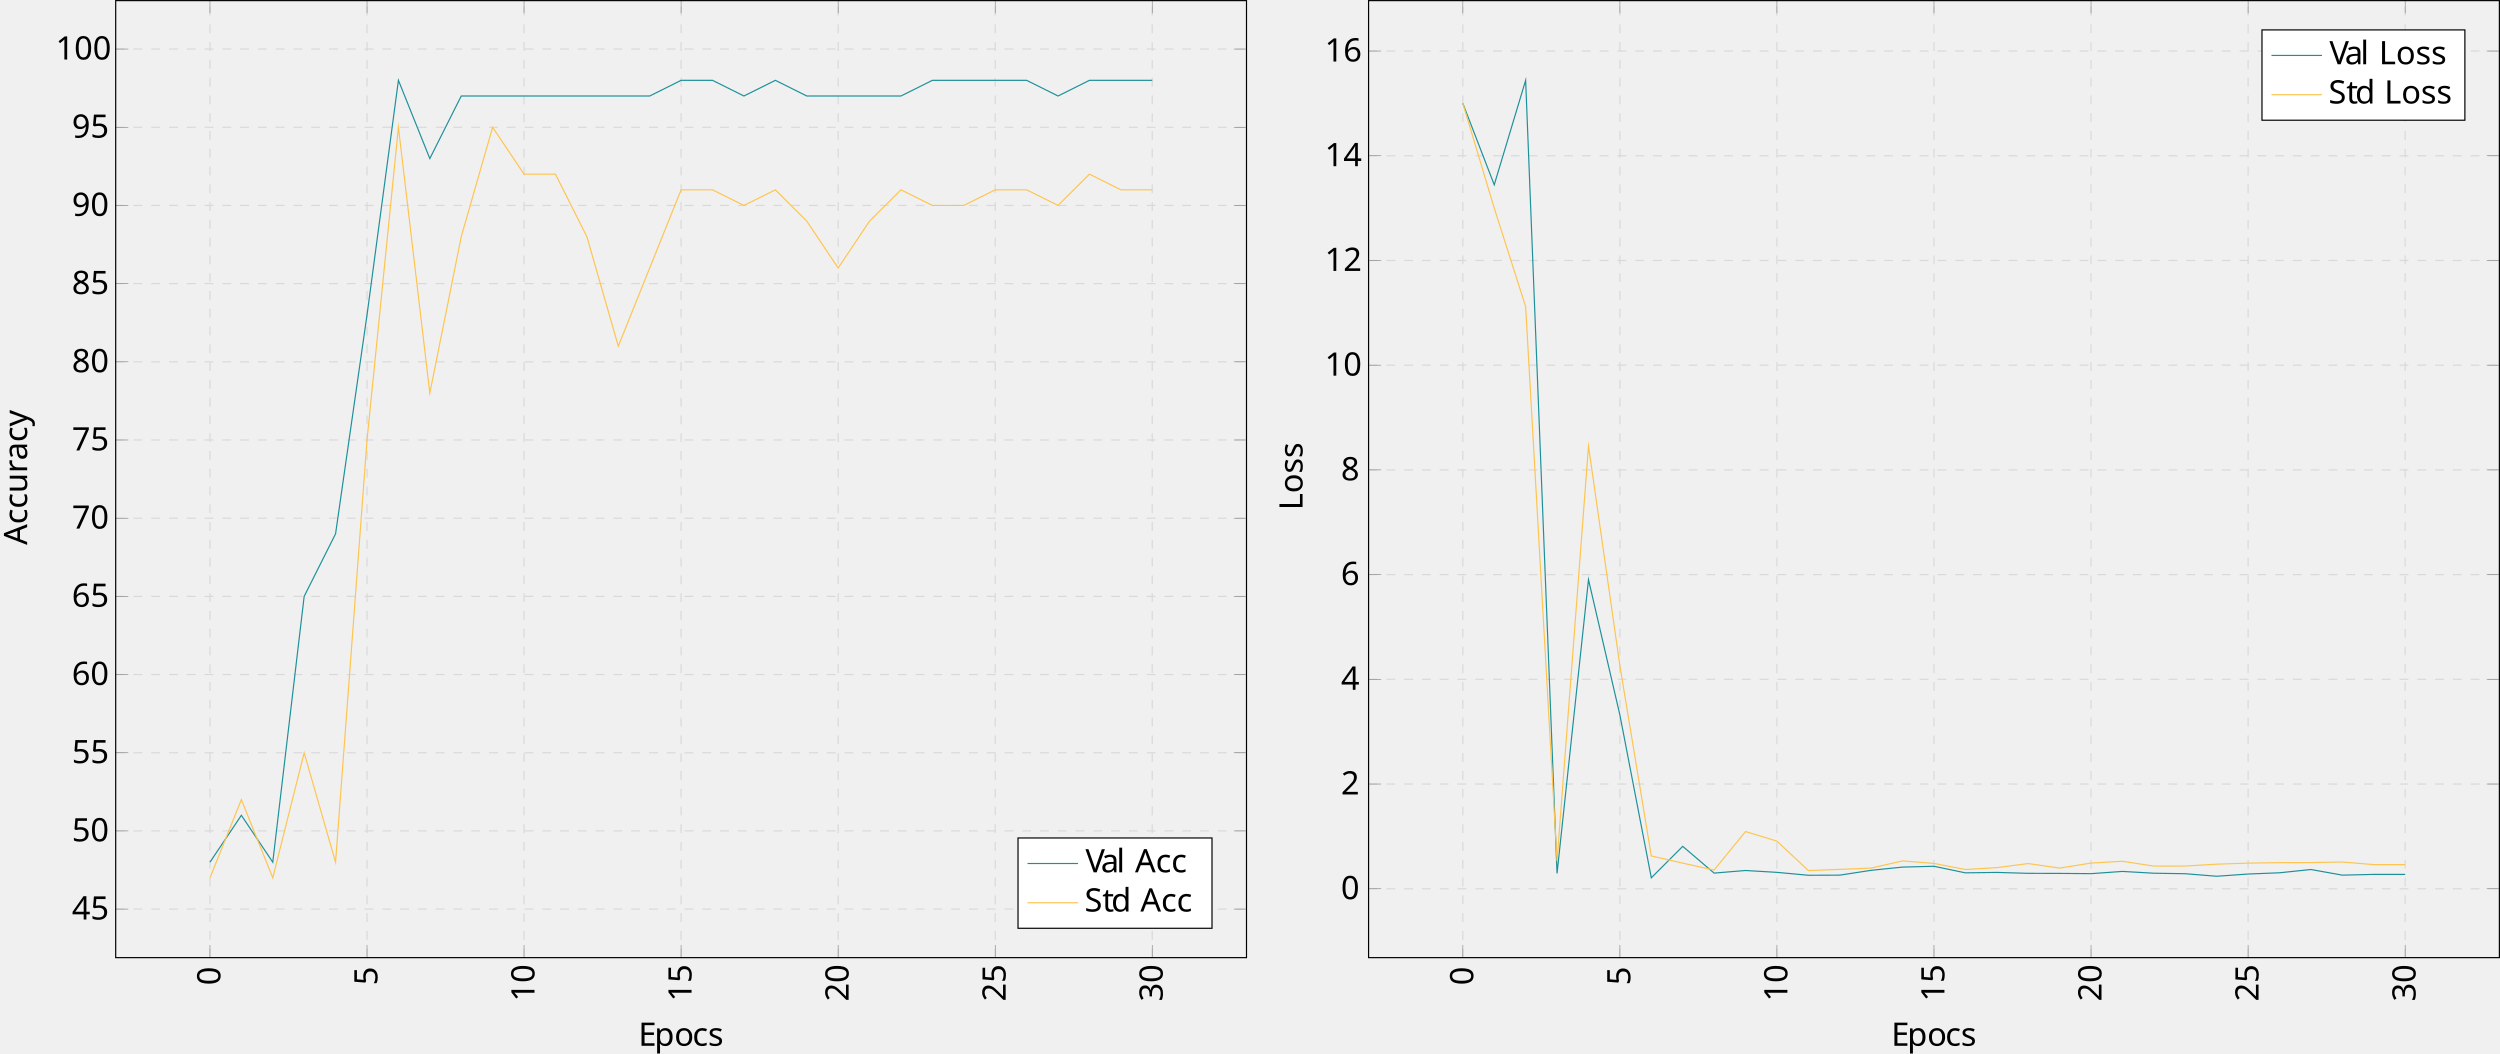
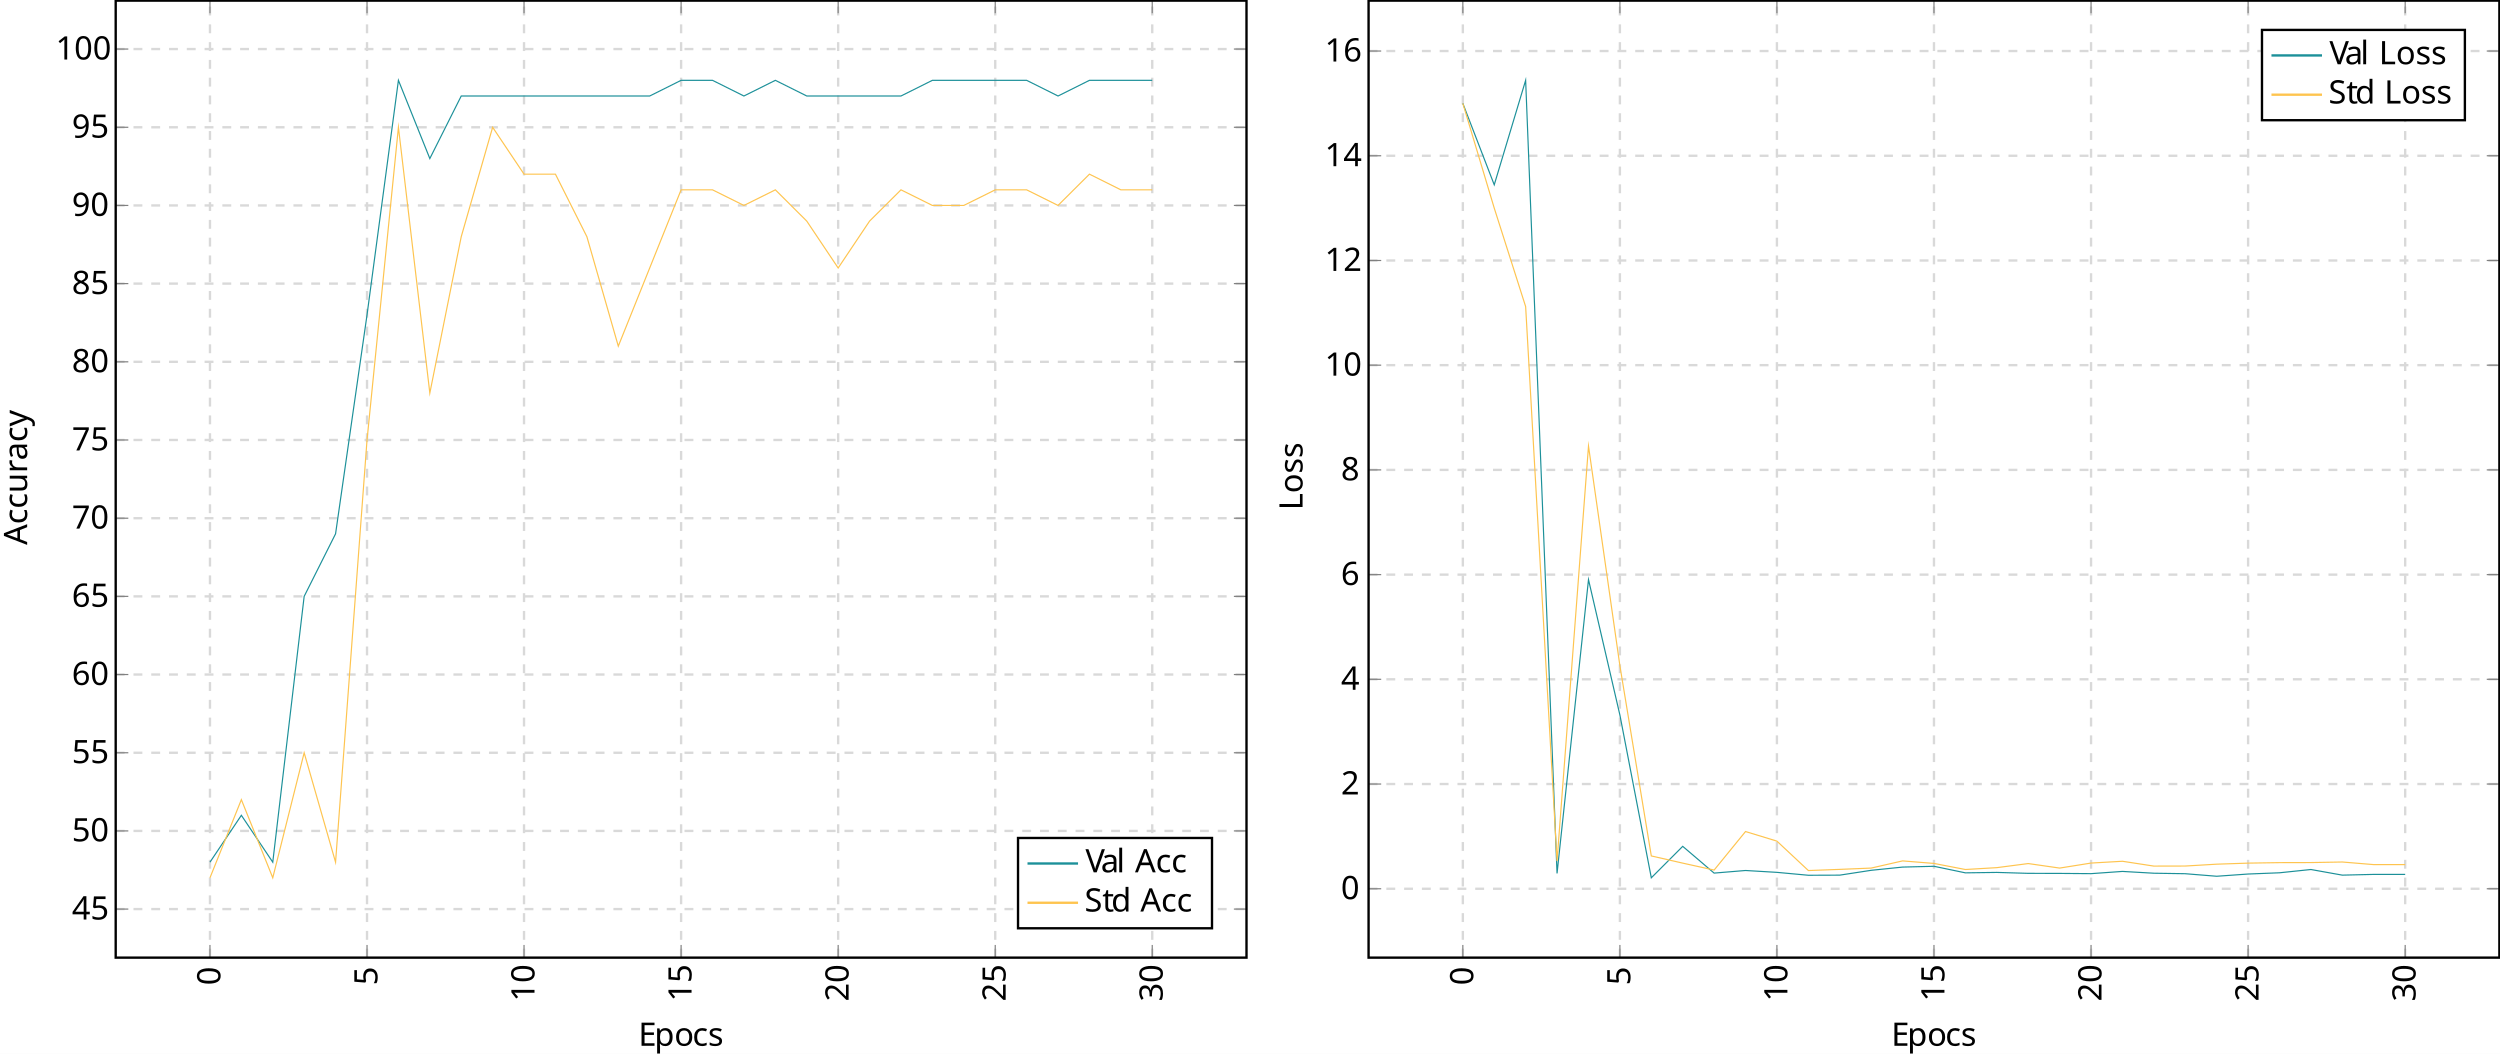
<svg xmlns="http://www.w3.org/2000/svg" xmlns:xlink="http://www.w3.org/1999/xlink" version="1.1" id="Layer_1" x="0px" y="0px" viewBox="0 0 403.65 170.16" style="enable-background:new 0 0 403.65 170.16;" xml:space="preserve">
  <style type="text/css">
- 	.st0{fill:none;stroke:#D9D9D9;stroke-width:0.191;stroke-miterlimit:10;stroke-dasharray:1.435,1.435;}
- 	.st1{fill:none;stroke:#808080;stroke-width:0.096;stroke-miterlimit:10;}
- 	.st2{fill:none;stroke:#000000;stroke-width:0.191;stroke-miterlimit:10;}
+ 	.st0{fill:none;stroke:#D9D9D9;stroke-width:0.382;stroke-miterlimit:10;stroke-dasharray:1.435,1.435;}
+ 	.st1{fill:none;stroke:#808080;stroke-width:0.191;stroke-miterlimit:10;}
+ 	.st2{fill:none;stroke:#000000;stroke-width:0.382;stroke-miterlimit:10;}
	.st3{font-family:'CMR10';}
	.st4{font-size:5.236px;}
	
- 		.st5{clip-path:url(#SVGID_00000032633616152022013140000000922620613970809216_);fill:none;stroke:#1C9099;stroke-width:0.191;stroke-miterlimit:10;}
+ 		.st5{clip-path:url(#SVGID_00000032633616152022013140000000922620613970809216_);fill:none;stroke:#1C9099;stroke-width:0.382;stroke-miterlimit:10;}
	
- 		.st6{clip-path:url(#SVGID_00000032633616152022013140000000922620613970809216_);fill:none;stroke:#FEC44F;stroke-width:0.191;stroke-miterlimit:10;}
+ 		.st6{clip-path:url(#SVGID_00000032633616152022013140000000922620613970809216_);fill:none;stroke:#FEC44F;stroke-width:0.382;stroke-miterlimit:10;}
	.st7{fill:#FFFFFF;}
- 	.st8{fill:none;stroke:#1C9099;stroke-width:0.191;stroke-miterlimit:10;}
- 	.st9{fill:none;stroke:#FEC44F;stroke-width:0.191;stroke-miterlimit:10;}
+ 	.st8{fill:none;stroke:#1C9099;stroke-width:0.382;stroke-miterlimit:10;}
+ 	.st9{fill:none;stroke:#FEC44F;stroke-width:0.382;stroke-miterlimit:10;}
	.st10{letter-spacing:1;}
	
- 		.st11{clip-path:url(#SVGID_00000054268121200468508070000006205276772751030947_);fill:none;stroke:#1C9099;stroke-width:0.191;stroke-miterlimit:10;}
+ 		.st11{clip-path:url(#SVGID_00000054268121200468508070000006205276772751030947_);fill:none;stroke:#1C9099;stroke-width:0.382;stroke-miterlimit:10;}
	
- 		.st12{clip-path:url(#SVGID_00000054268121200468508070000006205276772751030947_);fill:none;stroke:#FEC44F;stroke-width:0.191;stroke-miterlimit:10;}
+ 		.st12{clip-path:url(#SVGID_00000054268121200468508070000006205276772751030947_);fill:none;stroke:#FEC44F;stroke-width:0.382;stroke-miterlimit:10;}
</style>
+   <rect width="100%" height="100%" fill="white" />
  <path class="st0" d="M186.04,154.61V0.1 M160.69,154.61V0.1 M135.33,154.61V0.1 M109.97,154.61V0.1 M84.61,154.61V0.1 M59.26,154.61  V0.1 M33.9,154.61V0.1" />
  <path class="st0" d="M18.68,7.92h182.58 M18.68,20.55h182.58 M18.68,33.17h182.58 M18.68,45.79h182.58 M18.68,58.42h182.58   M18.68,71.04h182.58 M18.68,83.67h182.58 M18.68,96.29h182.58 M18.68,108.91h182.58 M18.68,121.54h182.58 M18.68,134.16h182.58   M18.68,146.78h182.58" />
  <path class="st1" d="M186.04,0.1v2.04 M160.69,0.1v2.04 M135.33,0.1v2.04 M109.97,0.1v2.04 M84.61,0.1v2.04 M59.26,0.1v2.04   M33.9,0.1v2.04 M186.04,154.61v-2.04 M160.69,154.61v-2.04 M135.33,154.61v-2.04 M109.97,154.61v-2.04 M84.61,154.61v-2.04   M59.26,154.61v-2.04 M33.9,154.61v-2.04" />
  <path class="st1" d="M201.26,7.92h-2.04 M201.26,20.55h-2.04 M201.26,33.17h-2.04 M201.26,45.79h-2.04 M201.26,58.42h-2.04   M201.26,71.04h-2.04 M201.26,83.67h-2.04 M201.26,96.29h-2.04 M201.26,108.91h-2.04 M201.26,121.54h-2.04 M201.26,134.16h-2.04   M201.26,146.78h-2.04 M18.68,7.92h2.04 M18.68,20.55h2.04 M18.68,33.17h2.04 M18.68,45.79h2.04 M18.68,58.42h2.04 M18.68,71.04  h2.04 M18.68,83.67h2.04 M18.68,96.29h2.04 M18.68,108.91h2.04 M18.68,121.54h2.04 M18.68,134.16h2.04 M18.68,146.78h2.04" />
  <rect x="18.68" y="0.1" class="st2" width="182.58" height="154.52" />
  <text transform="matrix(-6.123234e-17 -1 1 -6.123234e-17 35.5851 159.0704)" class="st3 st4">0</text>
  <text transform="matrix(-6.123234e-17 -1 1 -6.123234e-17 60.9426 159.0704)" class="st3 st4">5</text>
  <text transform="matrix(-6.123234e-17 -1 1 -6.123234e-17 86.3007 161.688)" class="st3 st4">10</text>
  <text transform="matrix(-6.123234e-17 -1 1 -6.123234e-17 111.6577 161.6885)" class="st3 st4">15</text>
  <text transform="matrix(-6.123234e-17 -1 1 -6.123234e-17 137.0151 161.6885)" class="st3 st4">20</text>
  <text transform="matrix(-6.123234e-17 -1 1 -6.123234e-17 162.373 161.688)" class="st3 st4">25</text>
  <text transform="matrix(-6.123234e-17 -1 1 -6.123234e-17 187.73 161.6885)" class="st3 st4">30</text>
  <text transform="matrix(1 0 0 1 11.6055 148.4708)" class="st3 st4">45</text>
  <text transform="matrix(1 0 0 1 11.6055 135.8472)" class="st3 st4">50</text>
  <text transform="matrix(1 0 0 1 11.6055 123.2237)" class="st3 st4">55</text>
  <text transform="matrix(1 0 0 1 11.6055 110.6002)" class="st3 st4">60</text>
  <text transform="matrix(1 0 0 1 11.6055 97.9766)" class="st3 st4">65</text>
  <text transform="matrix(1 0 0 1 11.6055 85.3531)" class="st3 st4">70</text>
  <text transform="matrix(1 0 0 1 11.6055 72.7296)" class="st3 st4">75</text>
  <text transform="matrix(1 0 0 1 11.6055 60.106)" class="st3 st4">80</text>
  <text transform="matrix(1 0 0 1 11.6055 47.4825)" class="st3 st4">85</text>
  <text transform="matrix(1 0 0 1 11.6055 34.8589)" class="st3 st4">90</text>
  <text transform="matrix(1 0 0 1 11.6055 22.2354)" class="st3 st4">95</text>
  <text transform="matrix(1 0 0 1 8.9878 9.6119)" class="st3 st4">100</text>
  <g>
    <defs>
      <rect id="SVGID_1_" x="18.68" y="0.1" width="182.58" height="154.52" />
    </defs>
    <clipPath id="SVGID_00000034065342381312299340000014802533419738231435_">
      <use xlink:href="#SVGID_1_" style="overflow:visible;" />
    </clipPath>
    <polyline style="clip-path:url(#SVGID_00000034065342381312299340000014802533419738231435_);fill:none;stroke:#1C9099;stroke-width:0.191;stroke-miterlimit:10;" points="   33.9,139.21 38.97,131.64 44.04,139.21 49.11,96.29 54.18,86.19 59.26,50.84 64.33,12.97 69.4,25.6 74.47,15.5 79.54,15.5    84.61,15.5 89.68,15.5 94.76,15.5 99.83,15.5 104.9,15.5 109.97,12.97 115.04,12.97 120.11,15.5 125.19,12.97 130.26,15.5    135.33,15.5 140.4,15.5 145.47,15.5 150.54,12.97 155.61,12.97 160.69,12.97 165.76,12.97 170.83,15.5 175.9,12.97 180.97,12.97    186.04,12.97  " />
    <polyline style="clip-path:url(#SVGID_00000034065342381312299340000014802533419738231435_);fill:none;stroke:#FEC44F;stroke-width:0.191;stroke-miterlimit:10;" points="   33.9,141.73 38.97,129.11 44.04,141.73 49.11,121.54 54.18,139.21 59.26,71.04 64.33,20.55 69.4,63.47 74.47,38.22 79.54,20.55    84.61,28.12 89.68,28.12 94.76,38.22 99.83,55.89 104.9,43.27 109.97,30.65 115.04,30.65 120.11,33.17 125.19,30.65 130.26,35.7    135.33,43.27 140.4,35.7 145.47,30.65 150.54,33.17 155.61,33.17 160.69,30.65 165.76,30.65 170.83,33.17 175.9,28.12    180.97,30.65 186.04,30.65  " />
  </g>
  <text transform="matrix(-6.123234e-17 -1 1 -6.123234e-17 4.3828 87.98)" class="st3 st4">Accuracy</text>
  <text transform="matrix(1 0 0 1 103.083 168.8526)">
    <tspan x="0" y="0" class="st3 st4">E</tspan>
    <tspan x="2.58" y="0" class="st3 st4">po</tspan>
    <tspan x="8.72" y="0" class="st3 st4">cs</tspan>
  </text>
  <rect x="164.37" y="135.3" class="st7" width="31.32" height="14.58" />
  <rect x="164.37" y="135.3" class="st2" width="31.32" height="14.58" />
  <polyline class="st8" points="165.9,139.42 169.98,139.42 174.06,139.42 " />
  <polyline class="st9" points="165.9,145.76 169.98,145.76 174.06,145.76 " />
  <text transform="matrix(1 0 0 1 175.2573 140.8472)">
    <tspan x="0" y="0" class="st3 st4">V</tspan>
    <tspan x="2.49" y="0" class="st3 st4">a</tspan>
    <tspan x="5.02" y="0" class="st3 st4 st10">l</tspan>
    <tspan x="8" y="0" class="st3 st4">Acc</tspan>
  </text>
  <path class="st0" d="M388.34,154.61V0.1 M362.98,154.61V0.1 M337.62,154.61V0.1 M312.26,154.61V0.1 M286.9,154.61V0.1   M261.55,154.61V0.1 M236.19,154.61V0.1" />
  <text transform="matrix(1 0 0 1 175.1118 147.1817)">
    <tspan x="0" y="0" class="st3 st4">St</tspan>
    <tspan x="4.31" y="0" class="st3 st4 st10">d</tspan>
    <tspan x="9.01" y="0" class="st3 st4">Acc</tspan>
  </text>
  <path class="st0" d="M220.97,8.24h182.58 M220.97,25.15h182.58 M220.97,42.06h182.58 M220.97,58.96h182.58 M220.97,75.87h182.58   M220.97,92.78h182.58 M220.97,109.68h182.58 M220.97,126.59h182.58 M220.97,143.5h182.58" />
  <path class="st1" d="M388.34,0.1v2.04 M362.98,0.1v2.04 M337.62,0.1v2.04 M312.26,0.1v2.04 M286.9,0.1v2.04 M261.55,0.1v2.04   M236.19,0.1v2.04 M388.34,154.61v-2.04 M362.98,154.61v-2.04 M337.62,154.61v-2.04 M312.26,154.61v-2.04 M286.9,154.61v-2.04   M261.55,154.61v-2.04 M236.19,154.61v-2.04" />
  <path class="st1" d="M403.55,8.24h-2.04 M403.55,25.15h-2.04 M403.55,42.06h-2.04 M403.55,58.96h-2.04 M403.55,75.87h-2.04   M403.55,92.78h-2.04 M403.55,109.68h-2.04 M403.55,126.59h-2.04 M403.55,143.5h-2.04 M220.97,8.24h2.04 M220.97,25.15h2.04   M220.97,42.06h2.04 M220.97,58.96h2.04 M220.97,75.87h2.04 M220.97,92.78h2.04 M220.97,109.68h2.04 M220.97,126.59h2.04   M220.97,143.5h2.04" />
  <rect x="220.97" y="0.1" class="st2" width="182.58" height="154.52" />
  <text transform="matrix(-6.123234e-17 -1 1 -6.123234e-17 237.8766 159.0704)" class="st3 st4">0</text>
  <text transform="matrix(-6.123234e-17 -1 1 -6.123234e-17 263.2341 159.0704)" class="st3 st4">5</text>
  <text transform="matrix(-6.123234e-17 -1 1 -6.123234e-17 288.5922 161.6885)" class="st3 st4">10</text>
  <text transform="matrix(-6.123234e-17 -1 1 -6.123234e-17 313.9492 161.6885)" class="st3 st4">15</text>
  <text transform="matrix(-6.123234e-17 -1 1 -6.123234e-17 339.3066 161.6885)" class="st3 st4">20</text>
  <text transform="matrix(-6.123234e-17 -1 1 -6.123234e-17 364.6641 161.6885)" class="st3 st4">25</text>
  <text transform="matrix(-6.123234e-17 -1 1 -6.123234e-17 390.0215 161.6885)" class="st3 st4">30</text>
  <text transform="matrix(1 0 0 1 216.5151 145.1861)" class="st3 st4">0</text>
  <text transform="matrix(1 0 0 1 216.5151 128.2789)" class="st3 st4">2</text>
  <text transform="matrix(1 0 0 1 216.5151 111.3726)" class="st3 st4">4</text>
  <text transform="matrix(1 0 0 1 216.5151 94.4654)" class="st3 st4">6</text>
  <text transform="matrix(1 0 0 1 216.5151 77.5587)" class="st3 st4">8</text>
  <text transform="matrix(1 0 0 1 213.897 60.6519)" class="st3 st4">10</text>
  <text transform="matrix(1 0 0 1 213.897 43.7452)" class="st3 st4">12</text>
  <text transform="matrix(1 0 0 1 213.897 26.8384)" class="st3 st4">14</text>
  <text transform="matrix(1 0 0 1 213.897 9.9317)" class="st3 st4">16</text>
  <g>
    <defs>
      <rect id="SVGID_00000032628034659781044180000014604622827402388872_" x="220.97" y="0.1" width="182.58" height="154.52" />
    </defs>
    <clipPath id="SVGID_00000112631487420894249260000017711373184963315603_">
      <use xlink:href="#SVGID_00000032628034659781044180000014604622827402388872_" style="overflow:visible;" />
    </clipPath>
    <polyline style="clip-path:url(#SVGID_00000112631487420894249260000017711373184963315603_);fill:none;stroke:#1C9099;stroke-width:0.191;stroke-miterlimit:10;" points="   236.19,16.7 241.26,29.84 246.33,12.97 251.4,141.02 256.48,93.59 261.55,115.46 266.62,141.73 271.69,136.65 276.76,140.97    281.83,140.55 286.9,140.85 291.98,141.32 297.05,141.3 302.12,140.52 307.19,140 312.26,139.87 317.33,140.93 322.41,140.86    327.48,141.01 332.55,141.02 337.62,141.06 342.69,140.7 347.76,140.99 352.83,141.07 357.91,141.48 362.98,141.12 368.05,140.92    373.12,140.39 378.19,141.3 383.26,141.18 388.34,141.18  " />
    <polyline style="clip-path:url(#SVGID_00000112631487420894249260000017711373184963315603_);fill:none;stroke:#FEC44F;stroke-width:0.191;stroke-miterlimit:10;" points="   236.19,16.7 241.26,33.6 246.33,49.5 251.4,139.02 256.48,72.03 261.55,107.51 266.62,138.2 271.69,139.36 276.76,140.48    281.83,134.26 286.9,135.81 291.98,140.56 297.05,140.37 302.12,140.16 307.19,139 312.26,139.41 317.33,140.39 322.41,140.09    327.48,139.43 332.55,140.16 337.62,139.35 342.69,139.06 347.76,139.84 352.83,139.83 357.91,139.53 362.98,139.36 368.05,139.28    373.12,139.27 378.19,139.18 383.26,139.6 388.34,139.6  " />
  </g>
  <text transform="matrix(1 0 0 1 305.3745 168.8531)">
    <tspan x="0" y="0" class="st3 st4">E</tspan>
    <tspan x="2.58" y="0" class="st3 st4">po</tspan>
    <tspan x="8.72" y="0" class="st3 st4">cs</tspan>
  </text>
  <text transform="matrix(-6.123234e-17 -1 1 -6.123234e-17 210.3111 82.3653)" class="st3 st4">Loss</text>
  <rect x="365.22" y="4.83" class="st7" width="32.76" height="14.58" />
  <rect x="365.22" y="4.83" class="st2" width="32.76" height="14.58" />
  <polyline class="st8" points="366.75,8.95 370.83,8.95 374.91,8.95 " />
  <polyline class="st9" points="366.75,15.29 370.83,15.29 374.91,15.29 " />
  <text transform="matrix(1 0 0 1 376.1089 10.3775)">
    <tspan x="0" y="0" class="st3 st4">V</tspan>
    <tspan x="2.49" y="0" class="st3 st4">a</tspan>
    <tspan x="5.02" y="0" class="st3 st4 st10">l</tspan>
    <tspan x="8" y="0" class="st3 st4">Loss</tspan>
  </text>
  <text transform="matrix(1 0 0 1 375.9634 16.712)">
    <tspan x="0" y="0" class="st3 st4">St</tspan>
    <tspan x="4.31" y="0" class="st3 st4 st10">d</tspan>
    <tspan x="9.01" y="0" class="st3 st4">Loss</tspan>
  </text>
</svg>
